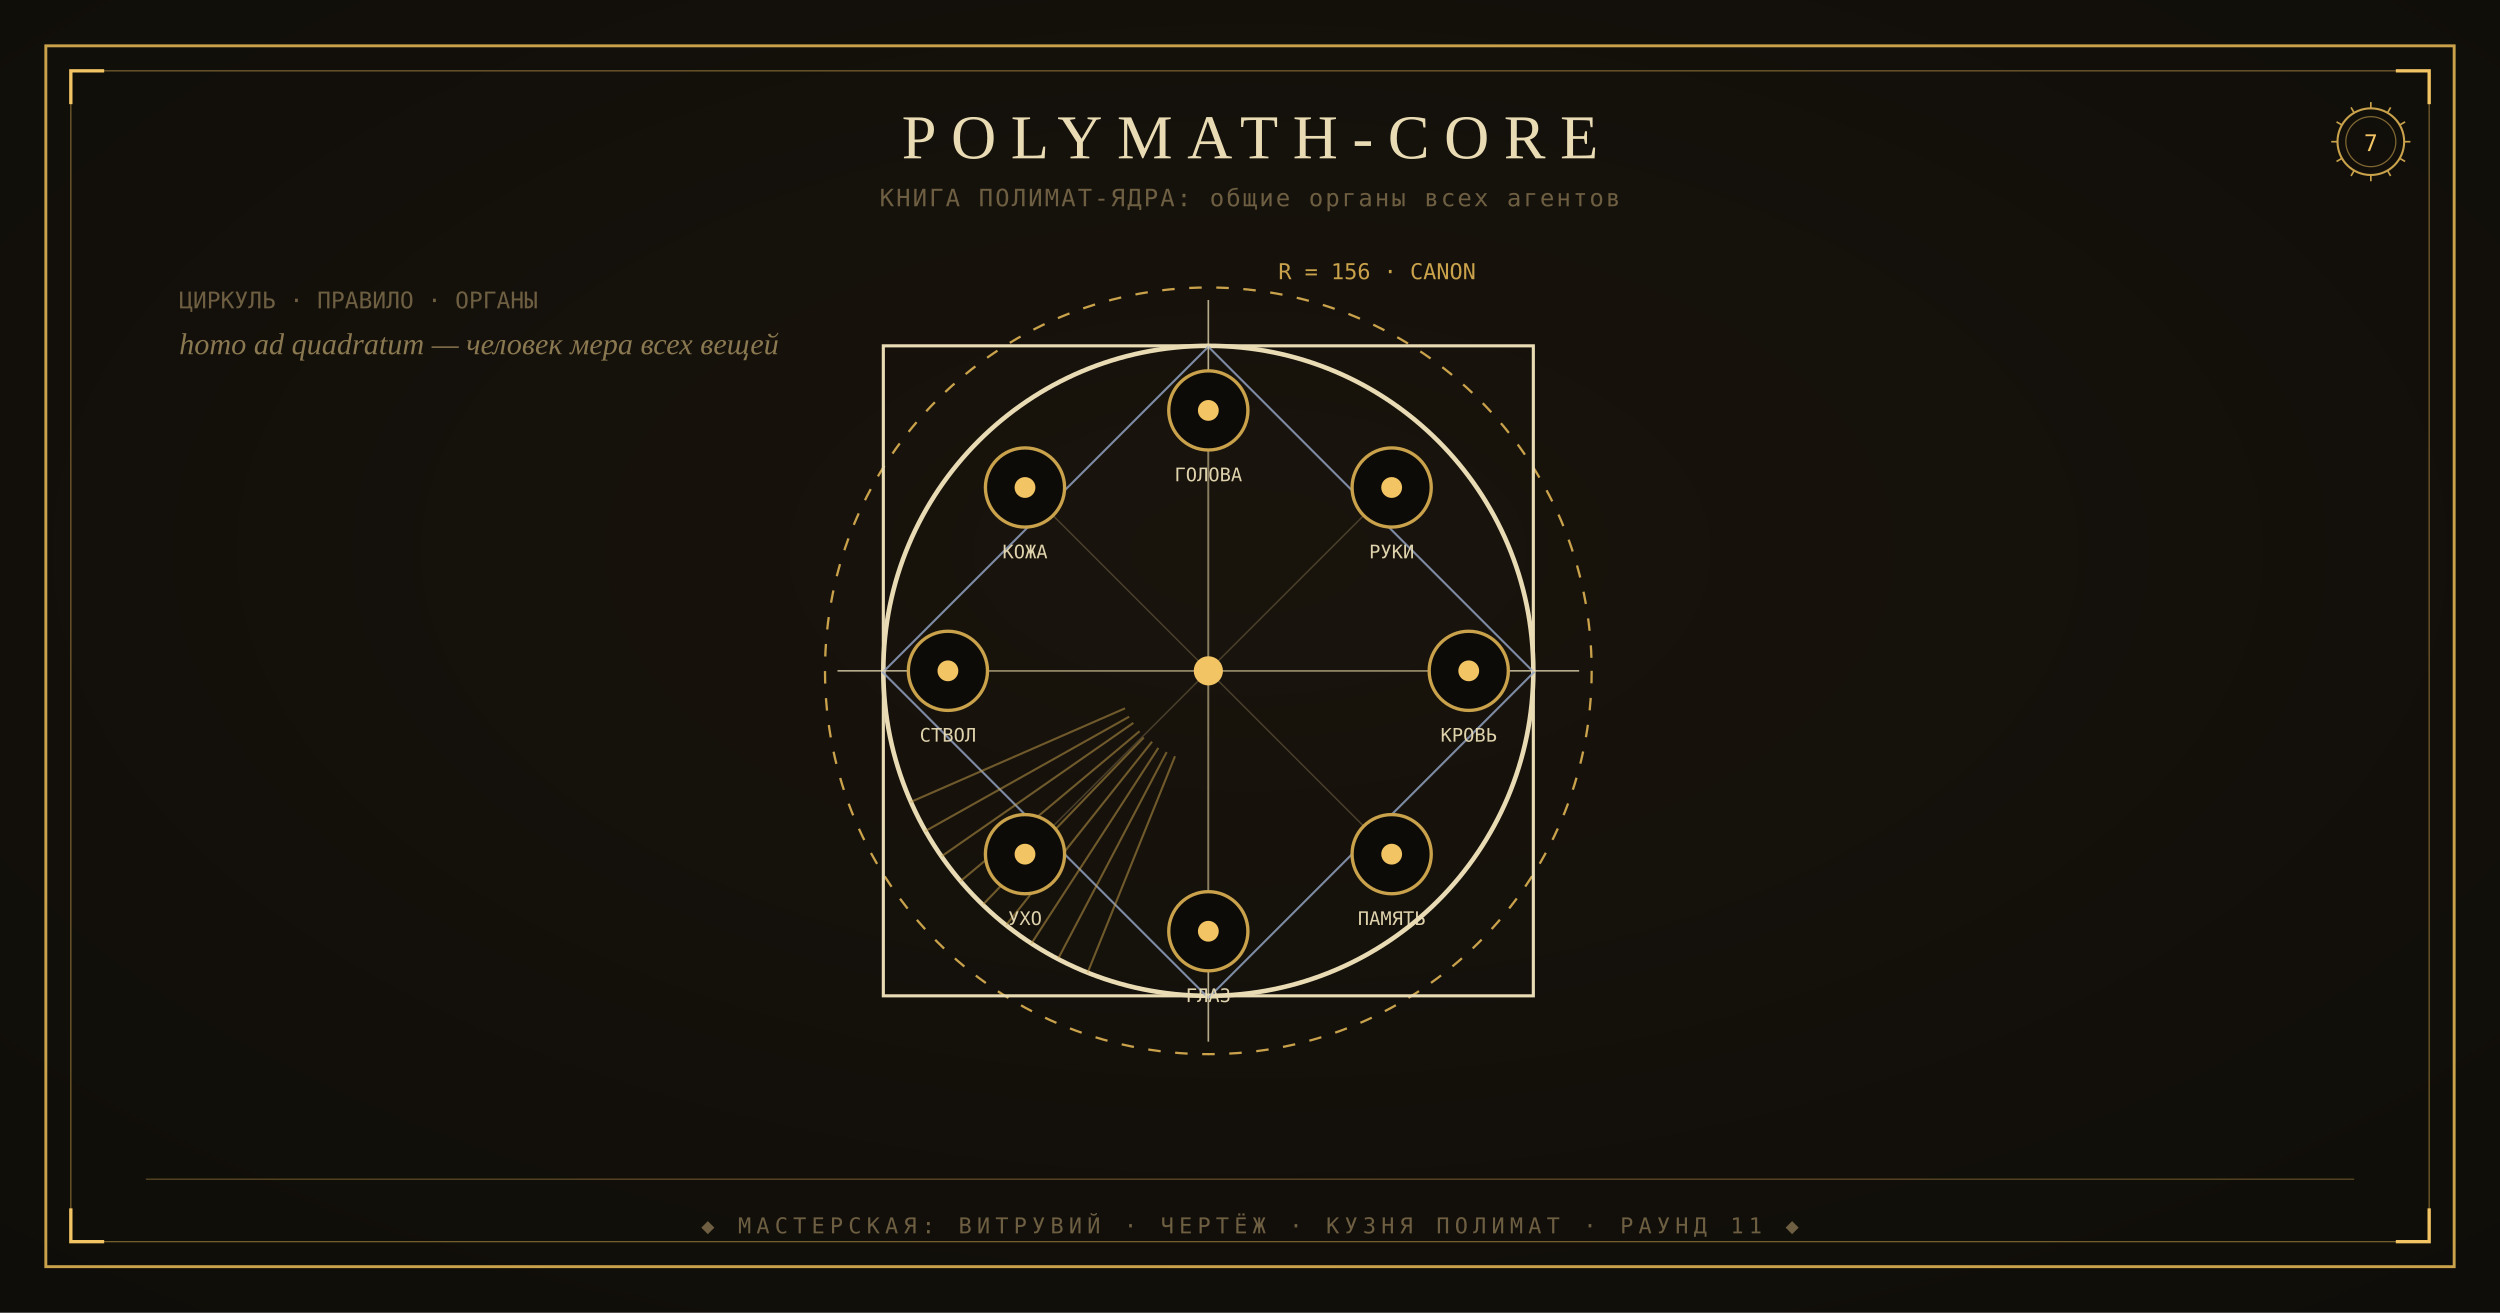
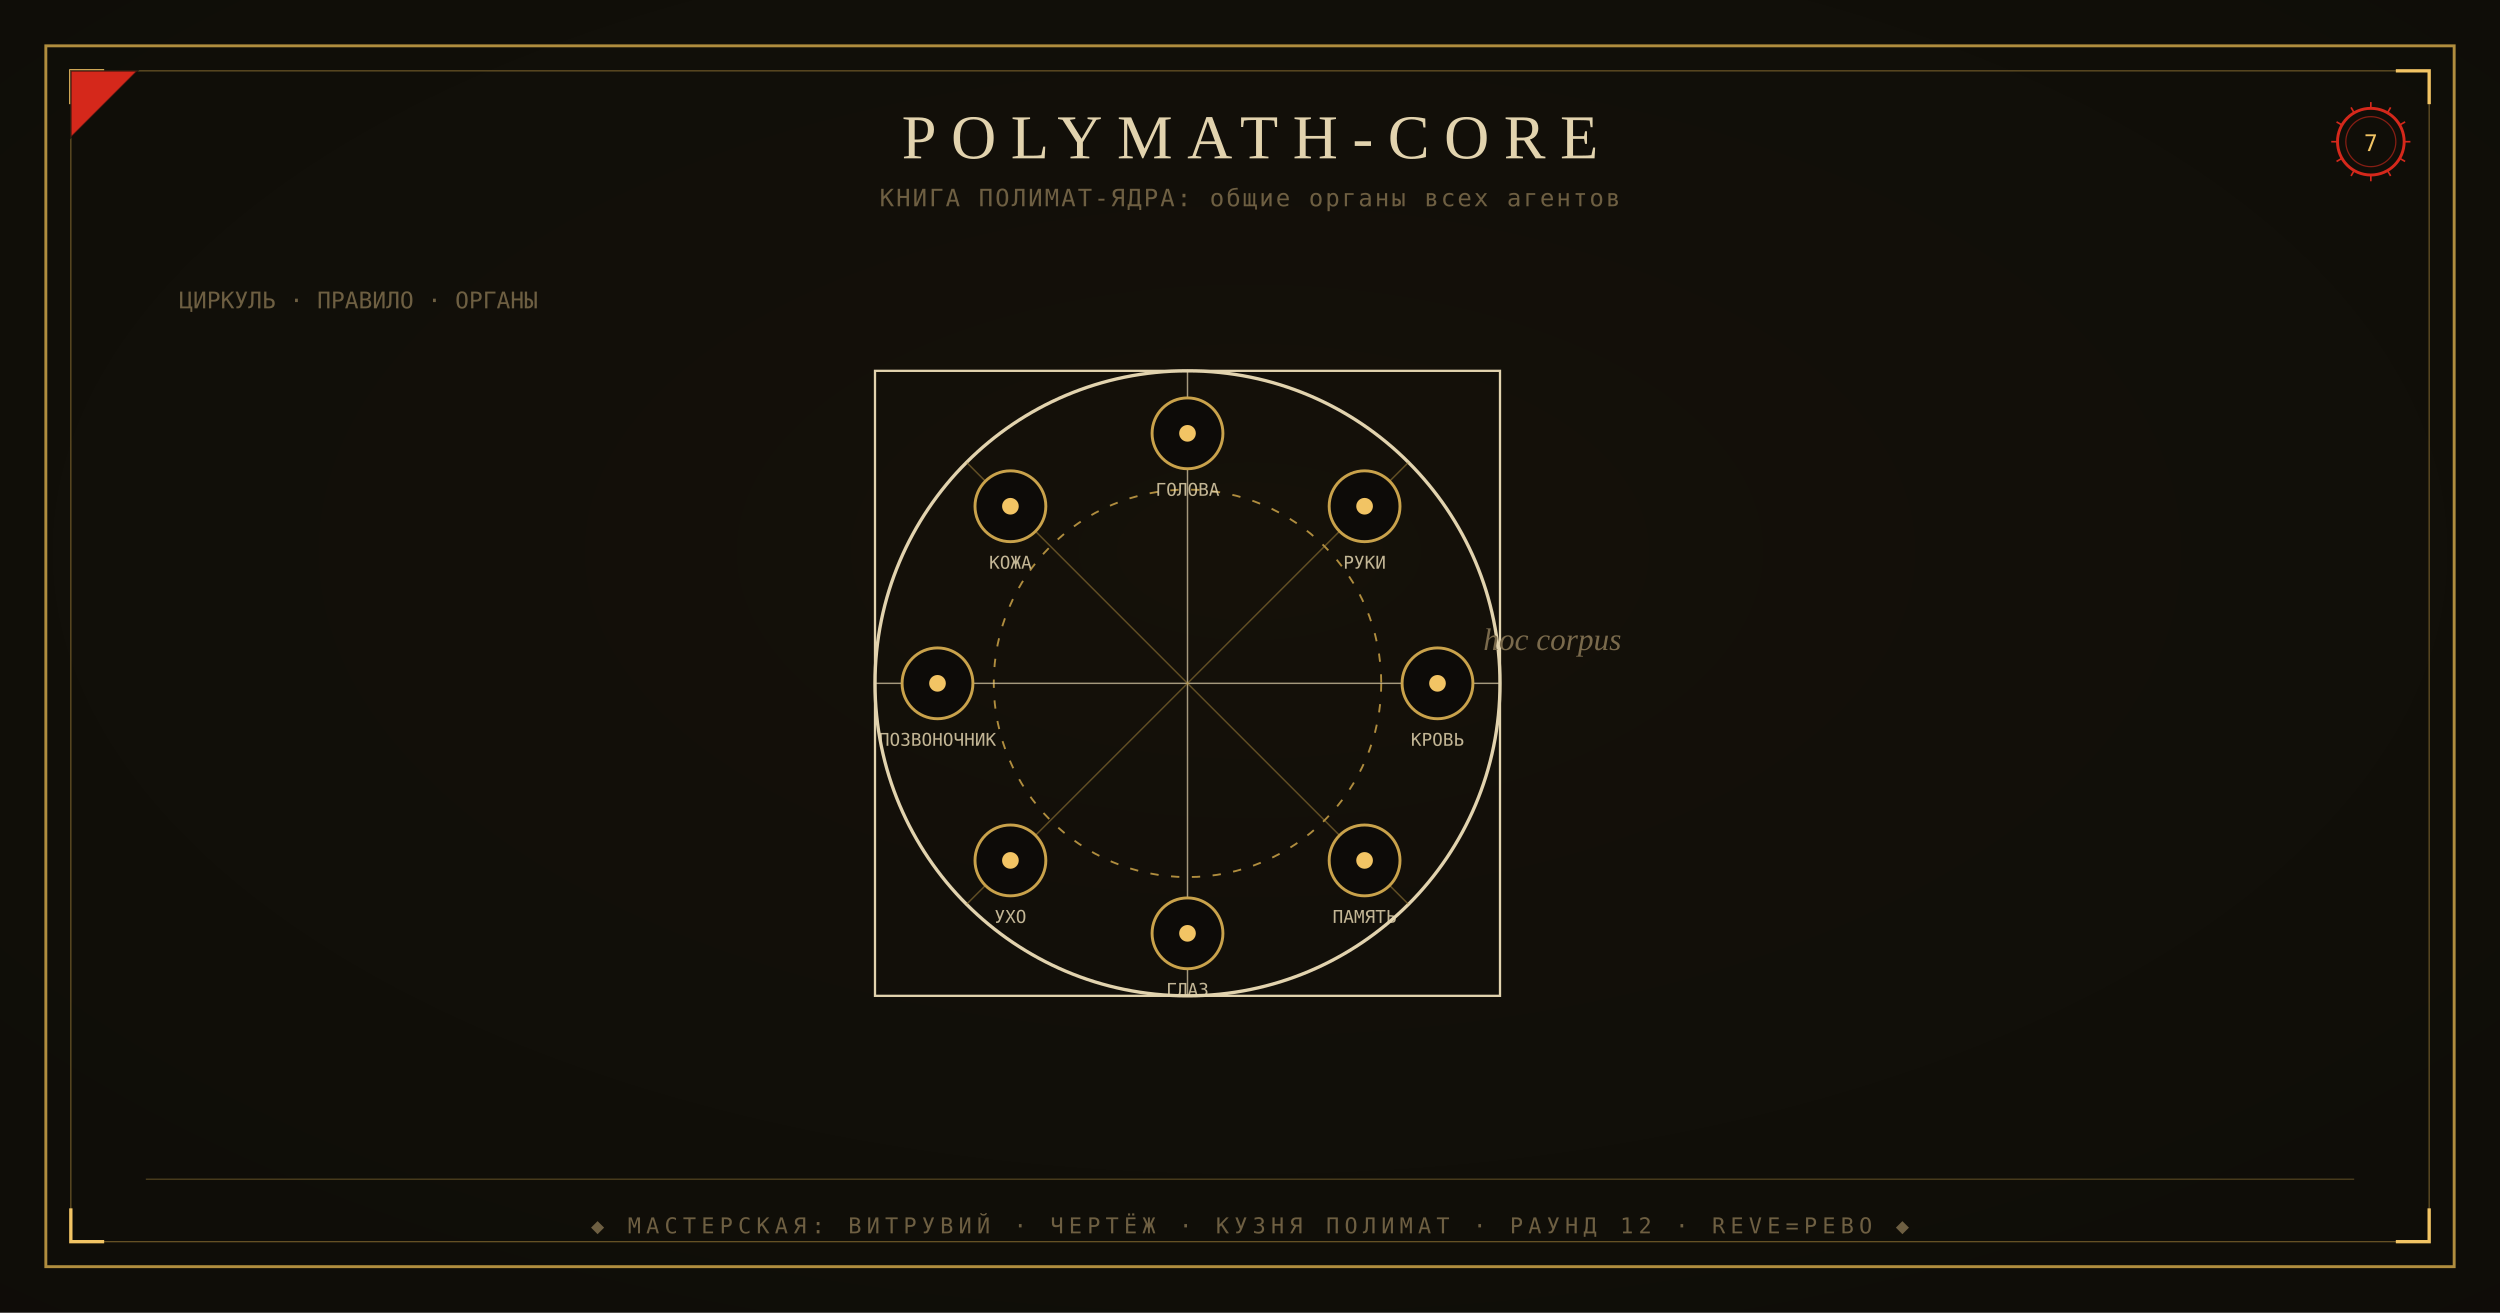
<svg xmlns="http://www.w3.org/2000/svg" viewBox="0 0 1200 630" width="1200" height="630">
  <rect width="1200" height="630" fill="#0D0B08" />
  <radialGradient id="vig7" cx="0.5" cy="0.42" r="0.95">
-     <stop offset="0" stop-color="#1A150C" />
+     <stop offset="0" stop-color="#161209" />
    <stop offset="1" stop-color="#0D0B08" />
  </radialGradient>
  <rect width="1200" height="630" fill="url(#vig7)" opacity="0.9" />
-   <rect x="22" y="22" width="1156" height="586" fill="none" stroke="#C9A24B" stroke-width="1.4" />
-   <rect x="34" y="34" width="1132" height="562" fill="none" stroke="#C9A24B" stroke-width="0.6" opacity="0.55" />
+   <rect x="22" y="22" width="1156" height="586" fill="none" stroke="#B08D3E" stroke-width="1.4" />
+   <rect x="34" y="34" width="1132" height="562" fill="none" stroke="#B08D3E" stroke-width="0.6" opacity="0.55" />
  <path d="M 34 50 L 34 34 L 50 34" fill="none" stroke="#F2C464" stroke-width="1.6" />
  <path d="M 1166 50 L 1166 34 L 1150 34" fill="none" stroke="#F2C464" stroke-width="1.6" />
  <path d="M 34 580 L 34 596 L 50 596" fill="none" stroke="#F2C464" stroke-width="1.6" />
  <path d="M 1166 580 L 1166 596 L 1150 596" fill="none" stroke="#F2C464" stroke-width="1.6" />
-   <text x="600.0" y="76" text-anchor="middle" font-family="Georgia, 'Times New Roman', serif" font-size="30" fill="#E9DCB4" letter-spacing="7">POLYMATH-CORE</text>
+   <path d="M 34 66 L 34 34 L 66 34 Z" fill="#D5281B" />
+   <path d="M 34 66 L 34 34 L 66 34 Z" fill="none" stroke="#0D0B08" stroke-width="0.8" opacity="0.65" />
+   <text x="600.0" y="76" text-anchor="middle" font-family="Georgia, 'Times New Roman', serif" font-size="30" fill="#E2D3AE" letter-spacing="7">POLYMATH-CORE</text>
  <text x="600.0" y="99" text-anchor="middle" font-family="'Cascadia Mono', ui-monospace, Consolas, monospace" font-size="11.5" fill="#6E5F42" letter-spacing="1">КНИГА ПОЛИМАТ-ЯДРА: общие органы всех агентов</text>
  <g transform="translate(1138,68)">
-     <circle r="16" fill="none" stroke="#C9A24B" stroke-width="1" />
-     <circle r="12" fill="none" stroke="#C9A24B" stroke-width="0.6" opacity="0.6" />
+     <circle r="16" fill="none" stroke="#D5281B" stroke-width="1.4" />
+     <circle r="12" fill="none" stroke="#D5281B" stroke-width="0.6" opacity="0.6" />
    <text y="4.5" text-anchor="middle" font-family="'Cascadia Mono', ui-monospace, Consolas, monospace" font-size="11" fill="#F2C464">7</text>
-     <g stroke="#C9A24B" stroke-width="0.8">
+     <g stroke="#D5281B" stroke-width="0.8">
      <line x1="0" y1="-19" x2="0" y2="-16" transform="rotate(0)" />
      <line x1="0" y1="-19" x2="0" y2="-16" transform="rotate(30)" />
      <line x1="0" y1="-19" x2="0" y2="-16" transform="rotate(60)" />
      <line x1="0" y1="-19" x2="0" y2="-16" transform="rotate(90)" />
      <line x1="0" y1="-19" x2="0" y2="-16" transform="rotate(120)" />
      <line x1="0" y1="-19" x2="0" y2="-16" transform="rotate(150)" />
      <line x1="0" y1="-19" x2="0" y2="-16" transform="rotate(180)" />
      <line x1="0" y1="-19" x2="0" y2="-16" transform="rotate(210)" />
      <line x1="0" y1="-19" x2="0" y2="-16" transform="rotate(240)" />
      <line x1="0" y1="-19" x2="0" y2="-16" transform="rotate(270)" />
      <line x1="0" y1="-19" x2="0" y2="-16" transform="rotate(300)" />
      <line x1="0" y1="-19" x2="0" y2="-16" transform="rotate(330)" />
    </g>
  </g>
-   <line x1="70" y1="566" x2="1130" y2="566" stroke="#C9A24B" stroke-width="0.5" opacity="0.5" />
-   <text x="600.0" y="592" text-anchor="middle" font-family="'Cascadia Mono', ui-monospace, Consolas, monospace" font-size="10.5" fill="#6E5F42" letter-spacing="2.5">◆ МАСТЕРСКАЯ: ВИТРУВИЙ · ЧЕРТЁЖ · КУЗНЯ ПОЛИМАТ · РАУНД 11 ◆</text>
+   <line x1="70" y1="566" x2="1130" y2="566" stroke="#B08D3E" stroke-width="0.5" opacity="0.5" />
+   <text x="600.0" y="592" text-anchor="middle" font-family="'Cascadia Mono', ui-monospace, Consolas, monospace" font-size="10.5" fill="#6E5F42" letter-spacing="2.5">◆ МАСТЕРСКАЯ: ВИТРУВИЙ · ЧЕРТЁЖ · КУЗНЯ ПОЛИМАТ · РАУНД 12 · REVE=РЕВО ◆</text>
  <clipPath id="clip7">
    <rect x="70" y="118" width="1060" height="404" />
  </clipPath>
  <g clip-path="url(#clip7)">
-     <circle cx="580.0" cy="322.0" r="156" fill="none" stroke="#E9DCB4" stroke-width="2.2" />
-     <circle cx="580.0" cy="322.0" r="184" fill="none" stroke="#C9A24B" stroke-width="1.1" stroke-dasharray="6 7" />
-     <rect x="424.0" y="166.0" width="312" height="312" fill="none" stroke="#E9DCB4" stroke-width="1.5" />
-     <g transform="rotate(45 580.0 322.0)">
-       <rect x="470" y="212" width="221" height="221" fill="none" stroke="#8FA0BF" stroke-width="1" opacity="0.85" />
-     </g>
-     <line x1="564" y1="363" x2="522" y2="467" stroke="#C9A24B" stroke-width="1" opacity="0.5" />
-     <line x1="560" y1="361" x2="508" y2="460" stroke="#C9A24B" stroke-width="1" opacity="0.5" />
-     <line x1="556" y1="359" x2="495" y2="453" stroke="#C9A24B" stroke-width="1" opacity="0.5" />
-     <line x1="553" y1="356" x2="483" y2="444" stroke="#C9A24B" stroke-width="1" opacity="0.5" />
-     <line x1="549" y1="354" x2="472" y2="434" stroke="#C9A24B" stroke-width="1" opacity="0.5" />
-     <line x1="547" y1="351" x2="461" y2="423" stroke="#C9A24B" stroke-width="1" opacity="0.5" />
-     <line x1="544" y1="347" x2="452" y2="411" stroke="#C9A24B" stroke-width="1" opacity="0.5" />
-     <line x1="542" y1="344" x2="444" y2="399" stroke="#C9A24B" stroke-width="1" opacity="0.5" />
-     <line x1="540" y1="340" x2="437" y2="385" stroke="#C9A24B" stroke-width="1" opacity="0.5" />
-     <line x1="402.0" y1="322.0" x2="758.0" y2="322.0" stroke="#E9DCB4" stroke-width="0.8" opacity="0.75" />
-     <line x1="580.0" y1="144.0" x2="580.0" y2="500.0" stroke="#E9DCB4" stroke-width="0.8" opacity="0.75" />
-     <text x="661" y="134" text-anchor="middle" font-family="'Cascadia Mono', ui-monospace, Consolas, monospace" font-size="10.5" fill="#C9A24B">R = 156 · CANON</text>
-     <line x1="580.0" y1="322.0" x2="580" y2="197" stroke="#6E5F42" stroke-width="0.7" opacity="0.6" />
-     <circle cx="580" cy="197" r="19" fill="#0D0B08" stroke="#C9A24B" stroke-width="1.6" />
-     <circle cx="580" cy="197" r="5" fill="#F2C464" />
-     <text x="580" y="231" text-anchor="middle" font-family="'Cascadia Mono', ui-monospace, Consolas, monospace" font-size="9" fill="#E9DCB4" opacity="0.95">ГОЛОВА</text>
-     <line x1="580.0" y1="322.0" x2="668" y2="234" stroke="#6E5F42" stroke-width="0.7" opacity="0.6" />
-     <circle cx="668" cy="234" r="19" fill="#0D0B08" stroke="#C9A24B" stroke-width="1.6" />
-     <circle cx="668" cy="234" r="5" fill="#F2C464" />
-     <text x="668" y="268" text-anchor="middle" font-family="'Cascadia Mono', ui-monospace, Consolas, monospace" font-size="9" fill="#E9DCB4" opacity="0.95">РУКИ</text>
-     <line x1="580.0" y1="322.0" x2="705" y2="322" stroke="#6E5F42" stroke-width="0.7" opacity="0.6" />
-     <circle cx="705" cy="322" r="19" fill="#0D0B08" stroke="#C9A24B" stroke-width="1.6" />
-     <circle cx="705" cy="322" r="5" fill="#F2C464" />
-     <text x="705" y="356" text-anchor="middle" font-family="'Cascadia Mono', ui-monospace, Consolas, monospace" font-size="9" fill="#E9DCB4" opacity="0.95">КРОВЬ</text>
-     <line x1="580.0" y1="322.0" x2="668" y2="410" stroke="#6E5F42" stroke-width="0.7" opacity="0.6" />
-     <circle cx="668" cy="410" r="19" fill="#0D0B08" stroke="#C9A24B" stroke-width="1.6" />
-     <circle cx="668" cy="410" r="5" fill="#F2C464" />
-     <text x="668" y="444" text-anchor="middle" font-family="'Cascadia Mono', ui-monospace, Consolas, monospace" font-size="9" fill="#E9DCB4" opacity="0.95">ПАМЯТЬ</text>
-     <line x1="580.0" y1="322.0" x2="580" y2="447" stroke="#6E5F42" stroke-width="0.7" opacity="0.6" />
-     <circle cx="580" cy="447" r="19" fill="#0D0B08" stroke="#C9A24B" stroke-width="1.6" />
-     <circle cx="580" cy="447" r="5" fill="#F2C464" />
-     <text x="580" y="481" text-anchor="middle" font-family="'Cascadia Mono', ui-monospace, Consolas, monospace" font-size="9" fill="#E9DCB4" opacity="0.95">ГЛАЗ</text>
-     <line x1="580.0" y1="322.0" x2="492" y2="410" stroke="#6E5F42" stroke-width="0.7" opacity="0.6" />
-     <circle cx="492" cy="410" r="19" fill="#0D0B08" stroke="#C9A24B" stroke-width="1.6" />
-     <circle cx="492" cy="410" r="5" fill="#F2C464" />
-     <text x="492" y="444" text-anchor="middle" font-family="'Cascadia Mono', ui-monospace, Consolas, monospace" font-size="9" fill="#E9DCB4" opacity="0.95">УХО</text>
-     <line x1="580.0" y1="322.0" x2="455" y2="322" stroke="#6E5F42" stroke-width="0.7" opacity="0.6" />
-     <circle cx="455" cy="322" r="19" fill="#0D0B08" stroke="#C9A24B" stroke-width="1.6" />
-     <circle cx="455" cy="322" r="5" fill="#F2C464" />
-     <text x="455" y="356" text-anchor="middle" font-family="'Cascadia Mono', ui-monospace, Consolas, monospace" font-size="9" fill="#E9DCB4" opacity="0.95">СТВОЛ</text>
-     <line x1="580.0" y1="322.0" x2="492" y2="234" stroke="#6E5F42" stroke-width="0.7" opacity="0.6" />
-     <circle cx="492" cy="234" r="19" fill="#0D0B08" stroke="#C9A24B" stroke-width="1.6" />
-     <circle cx="492" cy="234" r="5" fill="#F2C464" />
-     <text x="492" y="268" text-anchor="middle" font-family="'Cascadia Mono', ui-monospace, Consolas, monospace" font-size="9" fill="#E9DCB4" opacity="0.95">КОЖА</text>
-     <circle cx="580.0" cy="322.0" r="7" fill="#F2C464" />
+     <circle cx="570.0" cy="328.0" r="150" fill="none" stroke="#E2D3AE" stroke-width="1.6" />
+     <rect x="420.0" y="178.0" width="300" height="300" fill="none" stroke="#E2D3AE" stroke-width="1.1" />
+     <circle cx="570.0" cy="328.0" r="93" fill="none" stroke="#B08D3E" stroke-width="0.9" stroke-dasharray="4 6" />
+     <line x1="420.0" y1="328.0" x2="720.0" y2="328.0" stroke="#E2D3AE" stroke-width="0.7" opacity="0.7" />
+     <line x1="570.0" y1="178.0" x2="570.0" y2="478.0" stroke="#E2D3AE" stroke-width="0.7" opacity="0.7" />
+     <line x1="464" y1="222" x2="676" y2="434" stroke="#B08D3E" stroke-width="0.7" opacity="0.5" />
+     <line x1="676" y1="222" x2="464" y2="434" stroke="#B08D3E" stroke-width="0.7" opacity="0.5" />
+     <circle cx="570" cy="208" r="17" fill="#0D0B08" stroke="#C9A24B" stroke-width="1.4" />
+     <circle cx="570" cy="208" r="4" fill="#F2C464" />
+     <text x="570" y="238" text-anchor="middle" font-family="'Cascadia Mono', ui-monospace, Consolas, monospace" font-size="8.5" fill="#E2D3AE" opacity="0.85">ГОЛОВА</text>
+     <circle cx="655" cy="243" r="17" fill="#0D0B08" stroke="#C9A24B" stroke-width="1.4" />
+     <circle cx="655" cy="243" r="4" fill="#F2C464" />
+     <text x="655" y="273" text-anchor="middle" font-family="'Cascadia Mono', ui-monospace, Consolas, monospace" font-size="8.5" fill="#E2D3AE" opacity="0.85">РУКИ</text>
+     <circle cx="690" cy="328" r="17" fill="#0D0B08" stroke="#C9A24B" stroke-width="1.4" />
+     <circle cx="690" cy="328" r="4" fill="#F2C464" />
+     <text x="690" y="358" text-anchor="middle" font-family="'Cascadia Mono', ui-monospace, Consolas, monospace" font-size="8.5" fill="#E2D3AE" opacity="0.85">КРОВЬ</text>
+     <circle cx="655" cy="413" r="17" fill="#0D0B08" stroke="#C9A24B" stroke-width="1.4" />
+     <circle cx="655" cy="413" r="4" fill="#F2C464" />
+     <text x="655" y="443" text-anchor="middle" font-family="'Cascadia Mono', ui-monospace, Consolas, monospace" font-size="8.5" fill="#E2D3AE" opacity="0.85">ПАМЯТЬ</text>
+     <circle cx="570" cy="448" r="17" fill="#0D0B08" stroke="#C9A24B" stroke-width="1.4" />
+     <circle cx="570" cy="448" r="4" fill="#F2C464" />
+     <text x="570" y="478" text-anchor="middle" font-family="'Cascadia Mono', ui-monospace, Consolas, monospace" font-size="8.5" fill="#E2D3AE" opacity="0.85">ГЛАЗ</text>
+     <circle cx="485" cy="413" r="17" fill="#0D0B08" stroke="#C9A24B" stroke-width="1.4" />
+     <circle cx="485" cy="413" r="4" fill="#F2C464" />
+     <text x="485" y="443" text-anchor="middle" font-family="'Cascadia Mono', ui-monospace, Consolas, monospace" font-size="8.5" fill="#E2D3AE" opacity="0.85">УХО</text>
+     <circle cx="450" cy="328" r="17" fill="#0D0B08" stroke="#C9A24B" stroke-width="1.4" />
+     <circle cx="450" cy="328" r="4" fill="#F2C464" />
+     <text x="450" y="358" text-anchor="middle" font-family="'Cascadia Mono', ui-monospace, Consolas, monospace" font-size="8.5" fill="#E2D3AE" opacity="0.85">ПОЗВОНОЧНИК</text>
+     <circle cx="485" cy="243" r="17" fill="#0D0B08" stroke="#C9A24B" stroke-width="1.4" />
+     <circle cx="485" cy="243" r="4" fill="#F2C464" />
+     <text x="485" y="273" text-anchor="middle" font-family="'Cascadia Mono', ui-monospace, Consolas, monospace" font-size="8.5" fill="#E2D3AE" opacity="0.85">КОЖА</text>
+     <text x="712.0" y="312.0" font-family="Georgia, 'Times New Roman', serif" font-style="italic" font-size="15" fill="#7A6A4C">hoc corpus</text>
    <text x="86" y="148" font-family="'Cascadia Mono', ui-monospace, Consolas, monospace" font-size="11" fill="#6E5F42">ЦИРКУЛЬ · ПРАВИЛО · ОРГАНЫ</text>
-     <text x="86" y="170" font-family="Georgia, 'Times New Roman', serif" font-style="italic" font-size="14.5" fill="#8A7850">homo ad quadratum — человек мера всех вещей</text>
  </g>
</svg>
